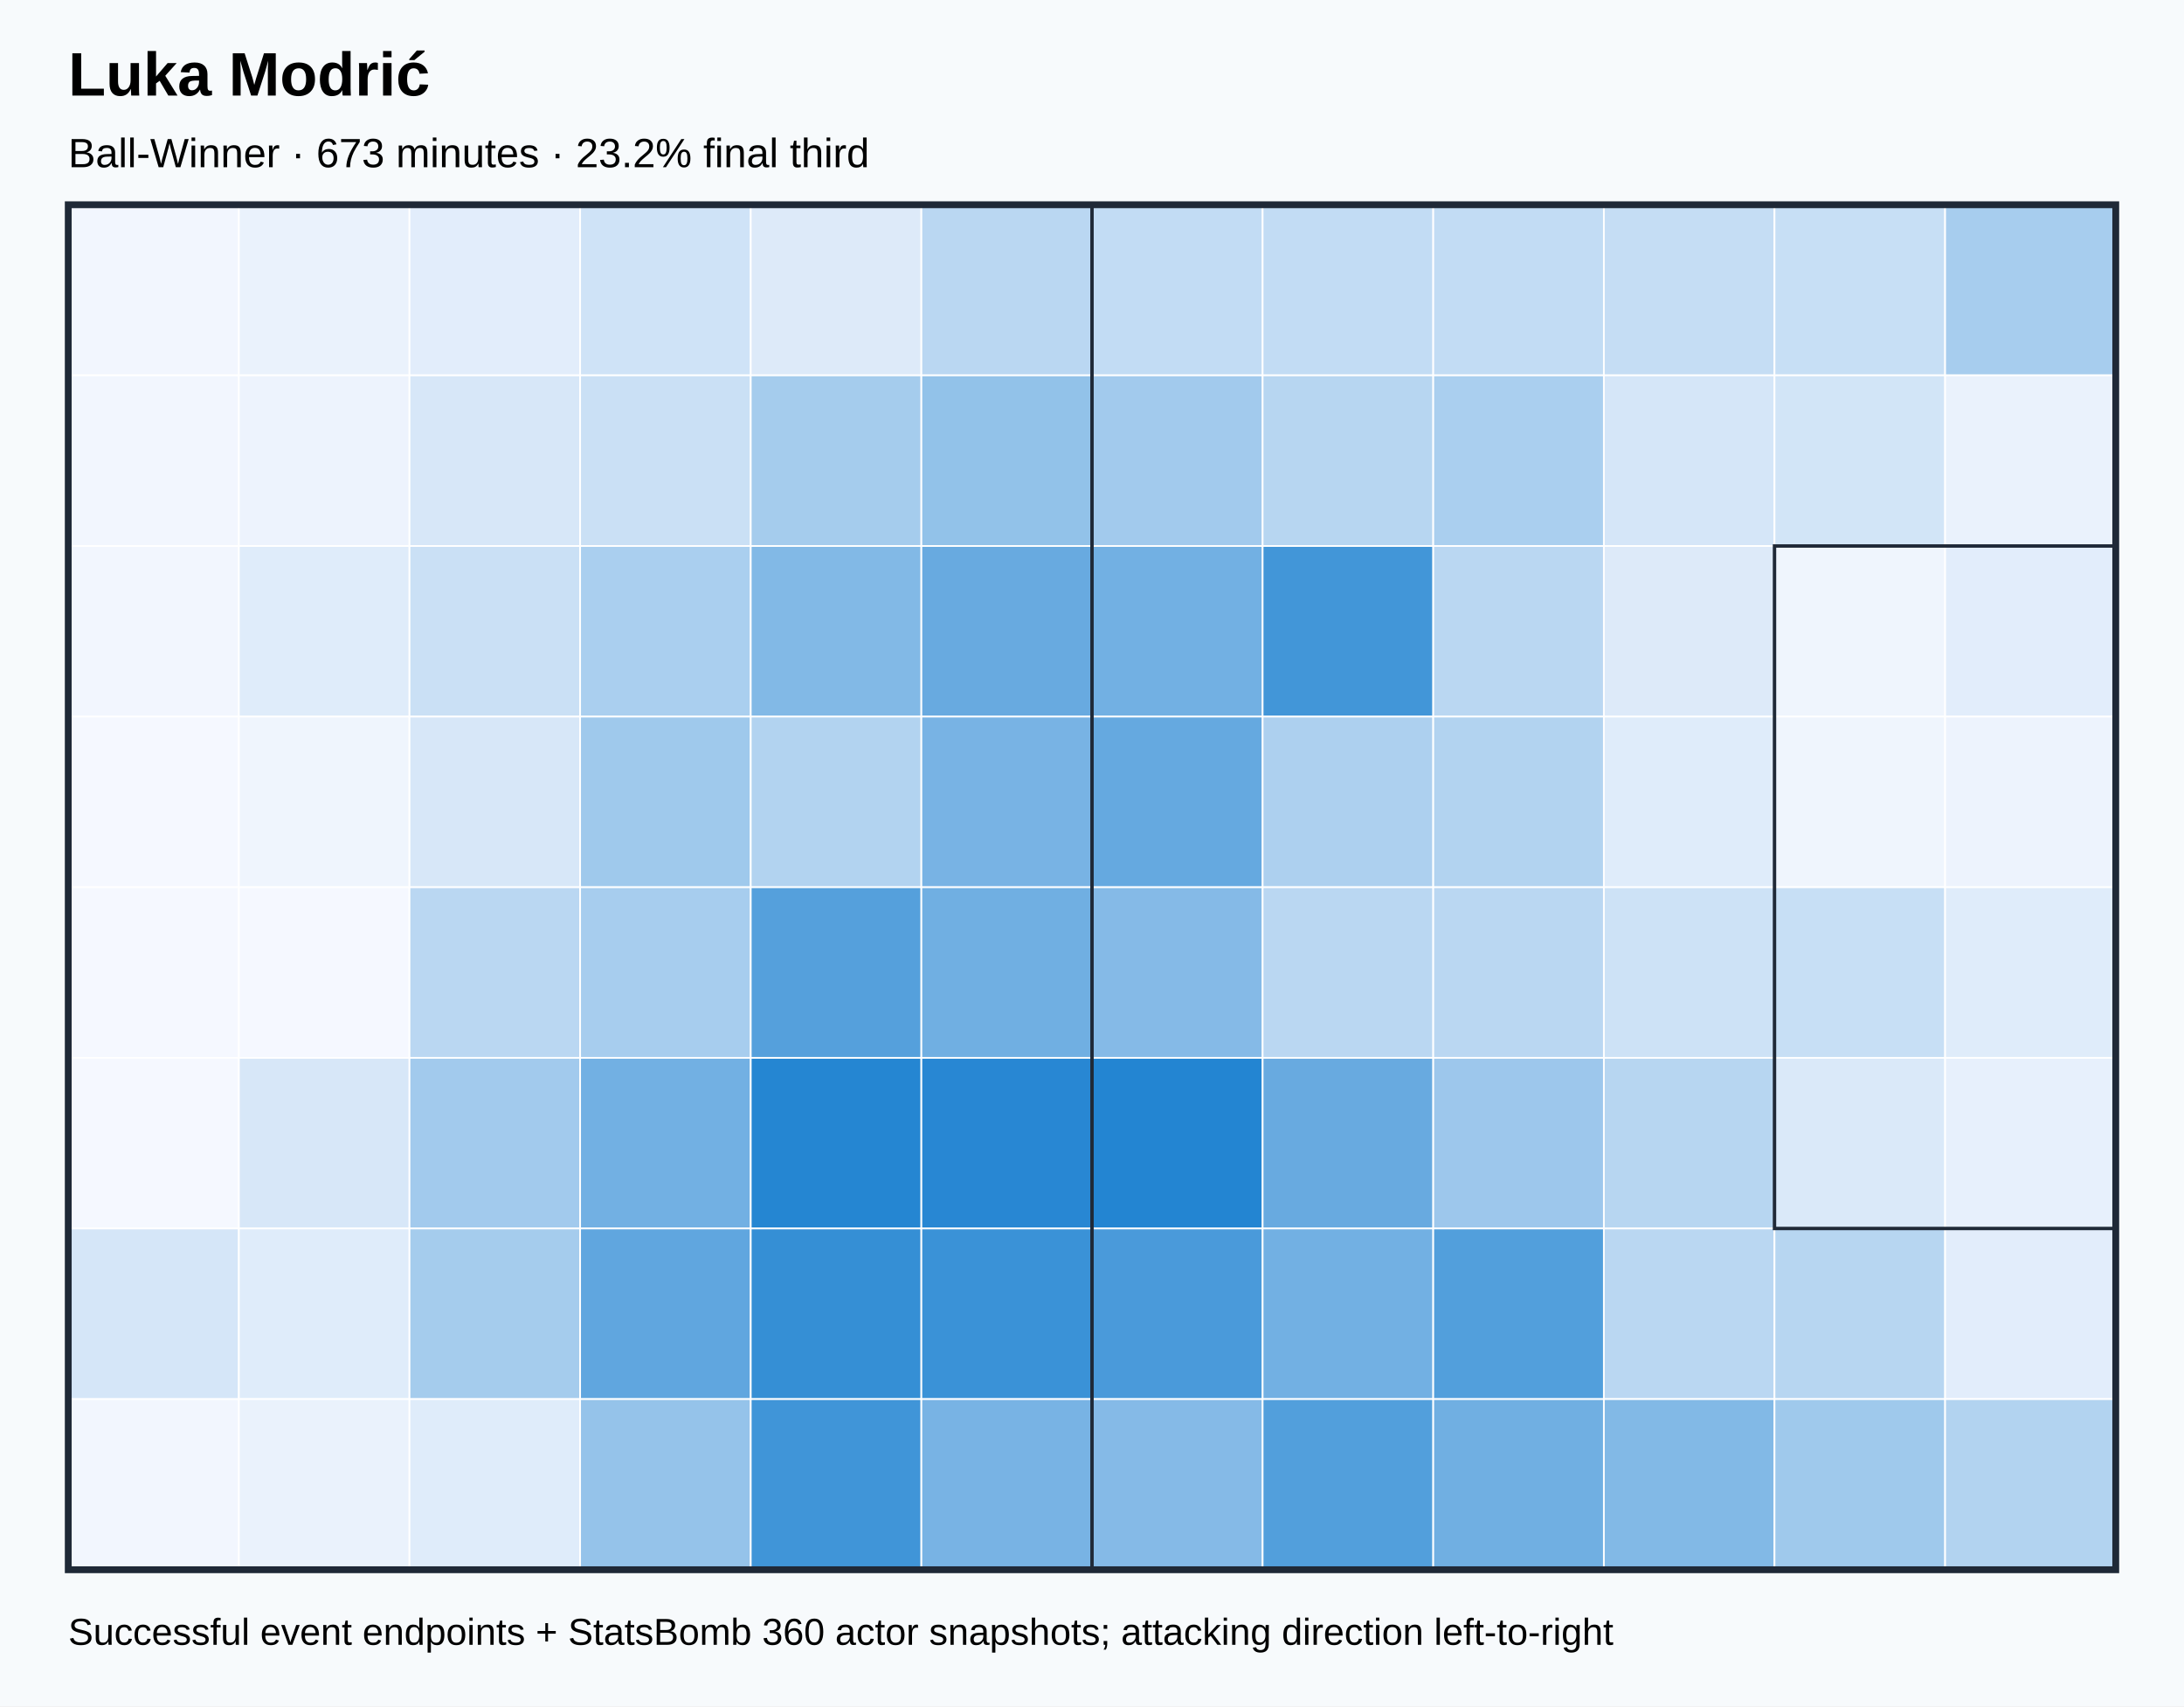
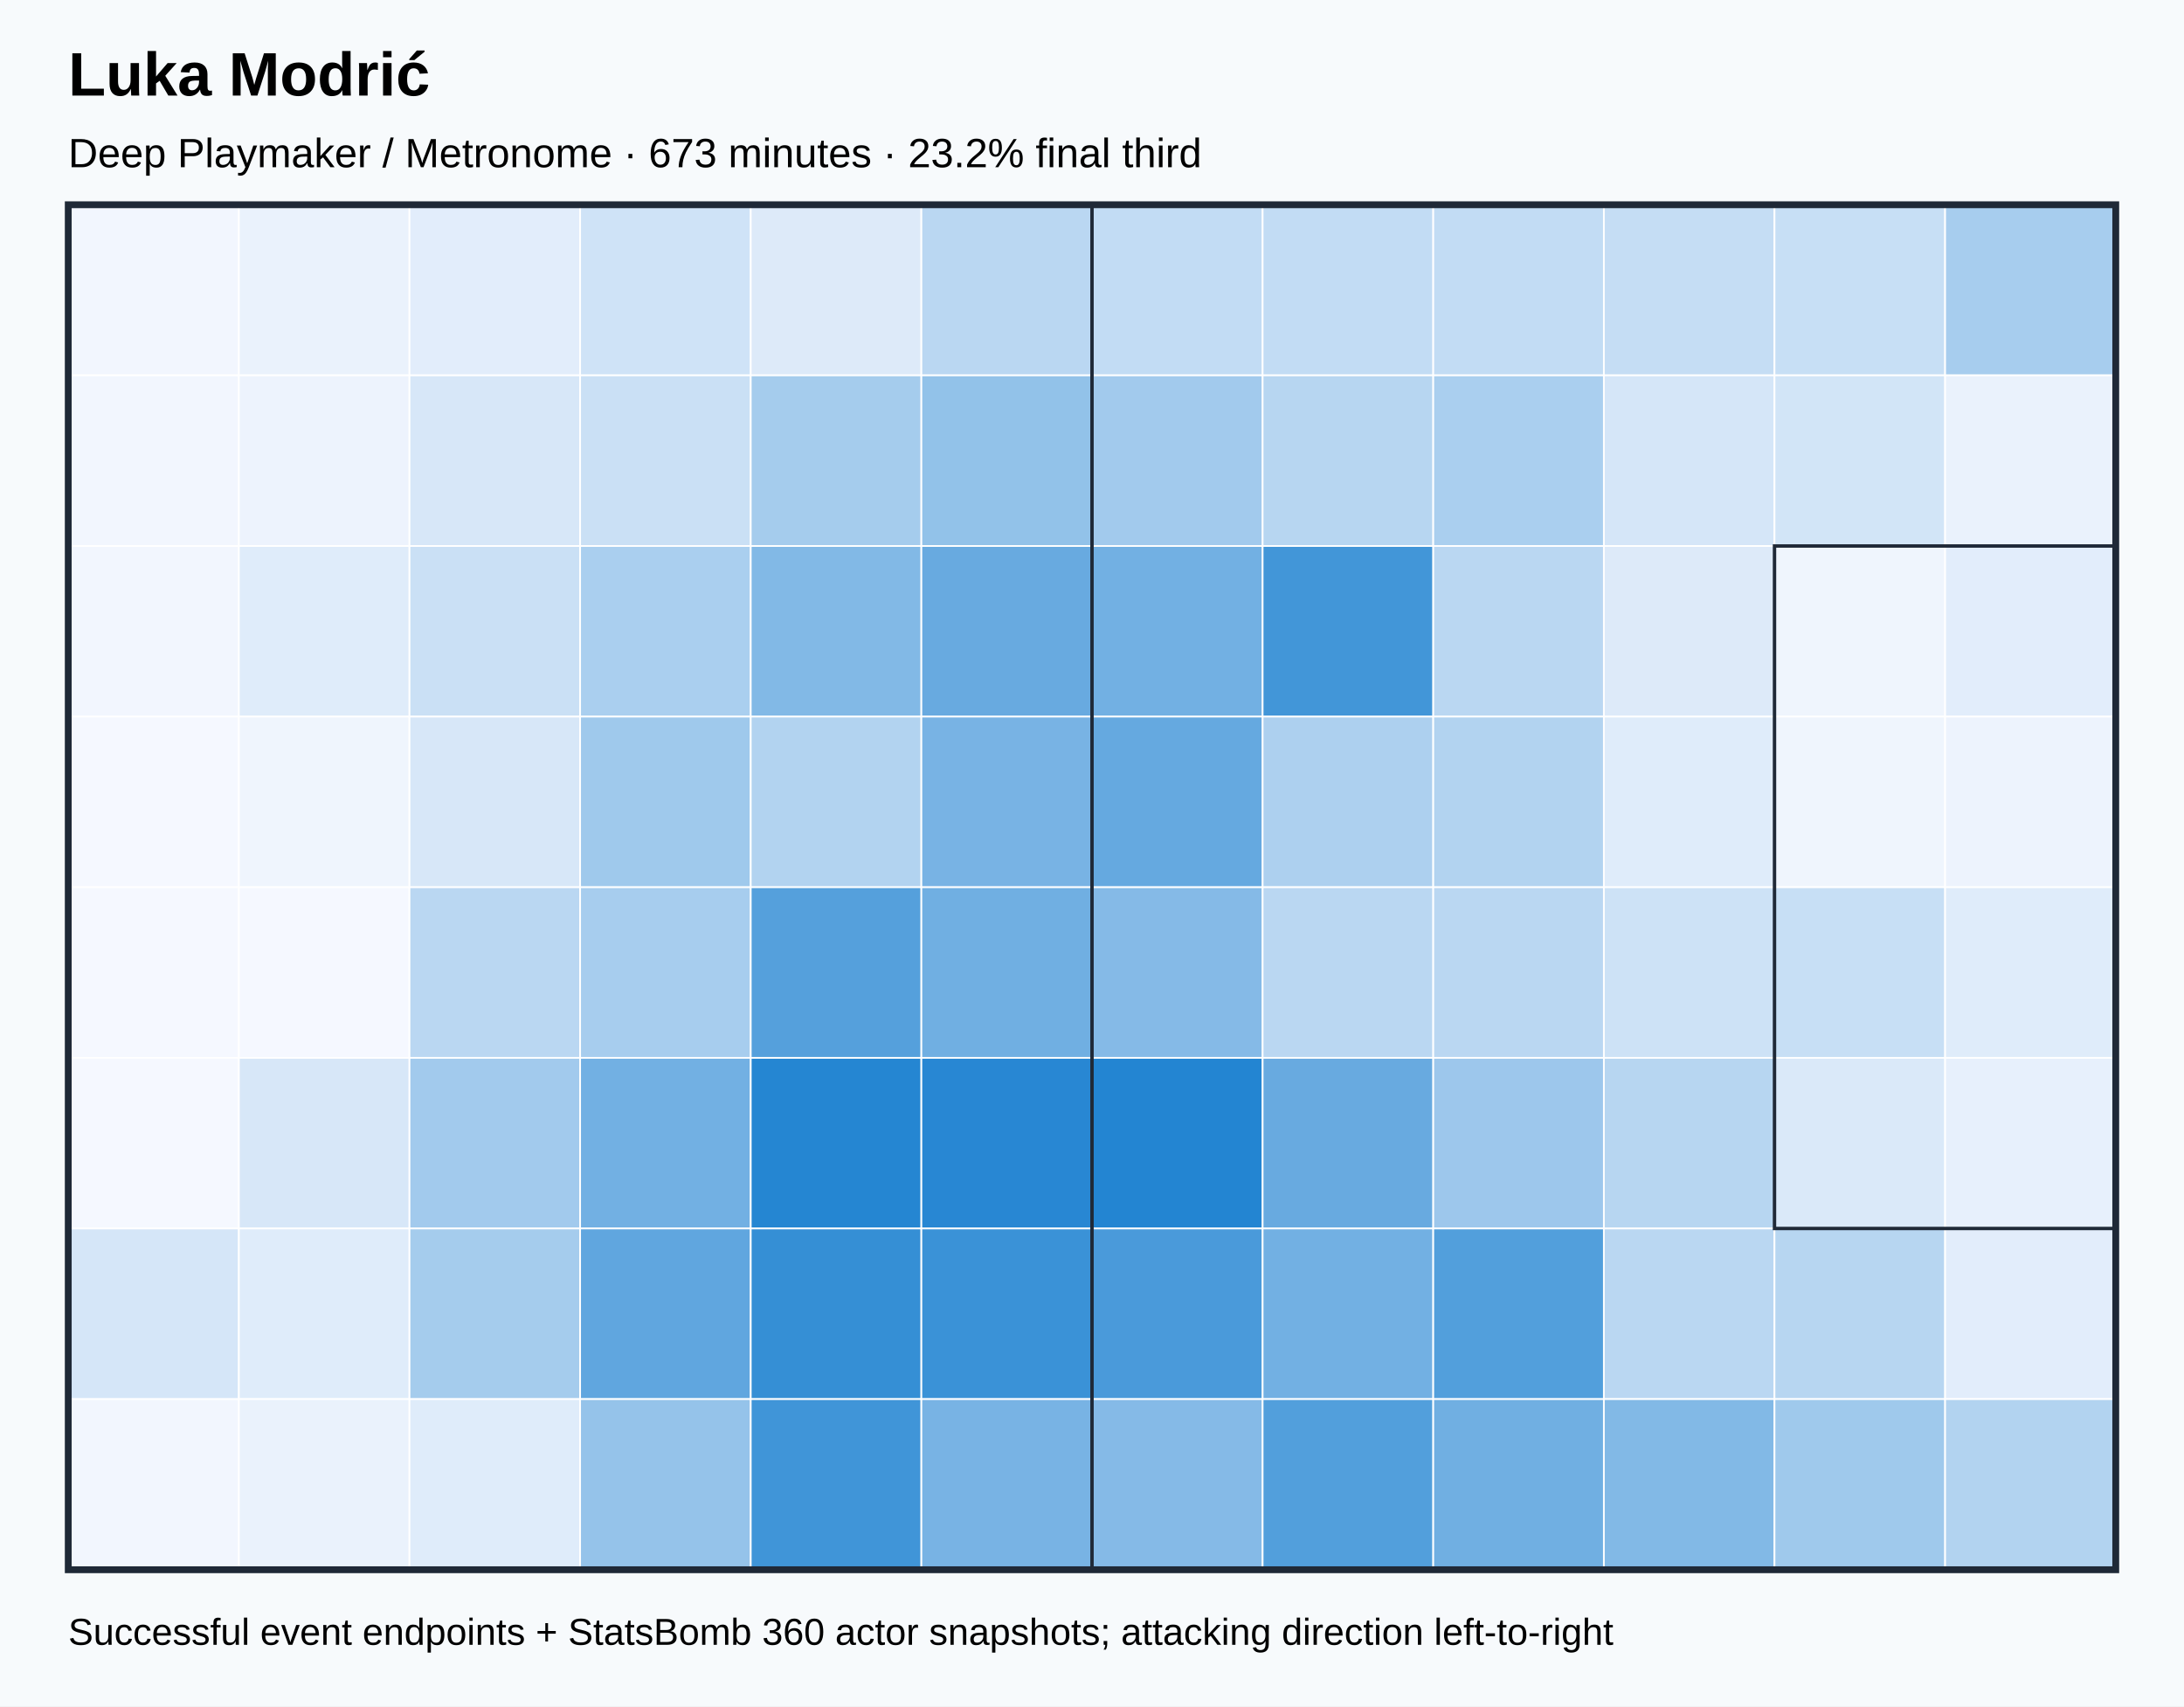
<svg xmlns="http://www.w3.org/2000/svg" width="640" height="500" viewBox="0 0 640 500" role="img">
  <rect width="640" height="500" fill="#f7fafc" />
  <text x="20" y="28" font-family="Arial" font-size="18" font-weight="700">Luka Modrić</text>
-   <text x="20" y="49" font-family="Arial" font-size="12">Ball-Winner · 673 minutes · 23.2% final third</text>
+   <text x="20" y="49" font-family="Arial" font-size="12">Deep Playmaker / Metronome · 673 minutes · 23.2% final third</text>
  <rect x="20" y="60" width="50" height="50" fill="rgb(242,246,254)" stroke="#ffffff" stroke-width="0.5" />
  <rect x="20" y="110" width="50" height="50" fill="rgb(242,246,254)" stroke="#ffffff" stroke-width="0.5" />
  <rect x="20" y="160" width="50" height="50" fill="rgb(242,246,254)" stroke="#ffffff" stroke-width="0.5" />
  <rect x="20" y="210" width="50" height="50" fill="rgb(245,248,255)" stroke="#ffffff" stroke-width="0.5" />
  <rect x="20" y="260" width="50" height="50" fill="rgb(245,248,255)" stroke="#ffffff" stroke-width="0.5" />
  <rect x="20" y="310" width="50" height="50" fill="rgb(245,248,255)" stroke="#ffffff" stroke-width="0.5" />
  <rect x="20" y="360" width="50" height="50" fill="rgb(213,230,248)" stroke="#ffffff" stroke-width="0.5" />
  <rect x="20" y="410" width="50" height="50" fill="rgb(242,246,254)" stroke="#ffffff" stroke-width="0.5" />
  <rect x="70" y="60" width="50" height="50" fill="rgb(234,242,252)" stroke="#ffffff" stroke-width="0.5" />
  <rect x="70" y="110" width="50" height="50" fill="rgb(237,243,253)" stroke="#ffffff" stroke-width="0.5" />
  <rect x="70" y="160" width="50" height="50" fill="rgb(223,236,250)" stroke="#ffffff" stroke-width="0.5" />
  <rect x="70" y="210" width="50" height="50" fill="rgb(239,245,253)" stroke="#ffffff" stroke-width="0.5" />
  <rect x="70" y="260" width="50" height="50" fill="rgb(245,248,255)" stroke="#ffffff" stroke-width="0.5" />
  <rect x="70" y="310" width="50" height="50" fill="rgb(215,231,248)" stroke="#ffffff" stroke-width="0.5" />
  <rect x="70" y="360" width="50" height="50" fill="rgb(223,236,250)" stroke="#ffffff" stroke-width="0.5" />
  <rect x="70" y="410" width="50" height="50" fill="rgb(234,242,252)" stroke="#ffffff" stroke-width="0.5" />
  <rect x="120" y="60" width="50" height="50" fill="rgb(226,237,251)" stroke="#ffffff" stroke-width="0.5" />
  <rect x="120" y="110" width="50" height="50" fill="rgb(215,231,248)" stroke="#ffffff" stroke-width="0.5" />
  <rect x="120" y="160" width="50" height="50" fill="rgb(202,224,245)" stroke="#ffffff" stroke-width="0.5" />
  <rect x="120" y="210" width="50" height="50" fill="rgb(215,231,248)" stroke="#ffffff" stroke-width="0.5" />
  <rect x="120" y="260" width="50" height="50" fill="rgb(186,215,242)" stroke="#ffffff" stroke-width="0.5" />
  <rect x="120" y="310" width="50" height="50" fill="rgb(162,202,237)" stroke="#ffffff" stroke-width="0.5" />
  <rect x="120" y="360" width="50" height="50" fill="rgb(165,204,237)" stroke="#ffffff" stroke-width="0.5" />
  <rect x="120" y="410" width="50" height="50" fill="rgb(223,236,250)" stroke="#ffffff" stroke-width="0.5" />
  <rect x="170" y="60" width="50" height="50" fill="rgb(207,227,247)" stroke="#ffffff" stroke-width="0.5" />
  <rect x="170" y="110" width="50" height="50" fill="rgb(202,224,245)" stroke="#ffffff" stroke-width="0.5" />
  <rect x="170" y="160" width="50" height="50" fill="rgb(170,207,239)" stroke="#ffffff" stroke-width="0.5" />
  <rect x="170" y="210" width="50" height="50" fill="rgb(159,201,236)" stroke="#ffffff" stroke-width="0.5" />
  <rect x="170" y="260" width="50" height="50" fill="rgb(167,205,238)" stroke="#ffffff" stroke-width="0.5" />
  <rect x="170" y="310" width="50" height="50" fill="rgb(114,176,227)" stroke="#ffffff" stroke-width="0.5" />
  <rect x="170" y="360" width="50" height="50" fill="rgb(96,166,223)" stroke="#ffffff" stroke-width="0.5" />
  <rect x="170" y="410" width="50" height="50" fill="rgb(149,195,234)" stroke="#ffffff" stroke-width="0.5" />
  <rect x="220" y="60" width="50" height="50" fill="rgb(221,234,249)" stroke="#ffffff" stroke-width="0.5" />
  <rect x="220" y="110" width="50" height="50" fill="rgb(165,204,237)" stroke="#ffffff" stroke-width="0.5" />
  <rect x="220" y="160" width="50" height="50" fill="rgb(130,185,230)" stroke="#ffffff" stroke-width="0.5" />
  <rect x="220" y="210" width="50" height="50" fill="rgb(178,211,240)" stroke="#ffffff" stroke-width="0.5" />
  <rect x="220" y="260" width="50" height="50" fill="rgb(85,160,220)" stroke="#ffffff" stroke-width="0.5" />
  <rect x="220" y="310" width="50" height="50" fill="rgb(37,134,210)" stroke="#ffffff" stroke-width="0.5" />
  <rect x="220" y="360" width="50" height="50" fill="rgb(53,143,213)" stroke="#ffffff" stroke-width="0.5" />
  <rect x="220" y="410" width="50" height="50" fill="rgb(64,149,216)" stroke="#ffffff" stroke-width="0.5" />
  <rect x="270" y="60" width="50" height="50" fill="rgb(186,215,242)" stroke="#ffffff" stroke-width="0.5" />
  <rect x="270" y="110" width="50" height="50" fill="rgb(146,194,233)" stroke="#ffffff" stroke-width="0.5" />
  <rect x="270" y="160" width="50" height="50" fill="rgb(104,170,224)" stroke="#ffffff" stroke-width="0.5" />
  <rect x="270" y="210" width="50" height="50" fill="rgb(120,179,228)" stroke="#ffffff" stroke-width="0.5" />
  <rect x="270" y="260" width="50" height="50" fill="rgb(112,175,226)" stroke="#ffffff" stroke-width="0.5" />
  <rect x="270" y="310" width="50" height="50" fill="rgb(40,135,211)" stroke="#ffffff" stroke-width="0.5" />
  <rect x="270" y="360" width="50" height="50" fill="rgb(58,146,215)" stroke="#ffffff" stroke-width="0.5" />
  <rect x="270" y="410" width="50" height="50" fill="rgb(120,179,228)" stroke="#ffffff" stroke-width="0.5" />
  <rect x="320" y="60" width="50" height="50" fill="rgb(194,220,244)" stroke="#ffffff" stroke-width="0.5" />
  <rect x="320" y="110" width="50" height="50" fill="rgb(162,202,237)" stroke="#ffffff" stroke-width="0.5" />
  <rect x="320" y="160" width="50" height="50" fill="rgb(114,176,227)" stroke="#ffffff" stroke-width="0.5" />
  <rect x="320" y="210" width="50" height="50" fill="rgb(101,169,224)" stroke="#ffffff" stroke-width="0.5" />
  <rect x="320" y="260" width="50" height="50" fill="rgb(133,186,231)" stroke="#ffffff" stroke-width="0.5" />
  <rect x="320" y="310" width="50" height="50" fill="rgb(35,133,210)" stroke="#ffffff" stroke-width="0.5" />
  <rect x="320" y="360" width="50" height="50" fill="rgb(74,154,218)" stroke="#ffffff" stroke-width="0.5" />
  <rect x="320" y="410" width="50" height="50" fill="rgb(133,186,231)" stroke="#ffffff" stroke-width="0.5" />
  <rect x="370" y="60" width="50" height="50" fill="rgb(194,220,244)" stroke="#ffffff" stroke-width="0.5" />
  <rect x="370" y="110" width="50" height="50" fill="rgb(183,214,241)" stroke="#ffffff" stroke-width="0.5" />
  <rect x="370" y="160" width="50" height="50" fill="rgb(66,150,216)" stroke="#ffffff" stroke-width="0.5" />
  <rect x="370" y="210" width="50" height="50" fill="rgb(173,208,239)" stroke="#ffffff" stroke-width="0.5" />
  <rect x="370" y="260" width="50" height="50" fill="rgb(186,215,242)" stroke="#ffffff" stroke-width="0.5" />
  <rect x="370" y="310" width="50" height="50" fill="rgb(104,170,224)" stroke="#ffffff" stroke-width="0.5" />
  <rect x="370" y="360" width="50" height="50" fill="rgb(114,176,227)" stroke="#ffffff" stroke-width="0.5" />
  <rect x="370" y="410" width="50" height="50" fill="rgb(82,159,220)" stroke="#ffffff" stroke-width="0.5" />
  <rect x="420" y="60" width="50" height="50" fill="rgb(194,220,244)" stroke="#ffffff" stroke-width="0.5" />
  <rect x="420" y="110" width="50" height="50" fill="rgb(170,207,239)" stroke="#ffffff" stroke-width="0.5" />
  <rect x="420" y="160" width="50" height="50" fill="rgb(186,215,242)" stroke="#ffffff" stroke-width="0.5" />
  <rect x="420" y="210" width="50" height="50" fill="rgb(178,211,240)" stroke="#ffffff" stroke-width="0.5" />
  <rect x="420" y="260" width="50" height="50" fill="rgb(186,215,242)" stroke="#ffffff" stroke-width="0.5" />
  <rect x="420" y="310" width="50" height="50" fill="rgb(157,199,236)" stroke="#ffffff" stroke-width="0.5" />
  <rect x="420" y="360" width="50" height="50" fill="rgb(82,159,220)" stroke="#ffffff" stroke-width="0.5" />
  <rect x="420" y="410" width="50" height="50" fill="rgb(112,175,226)" stroke="#ffffff" stroke-width="0.5" />
  <rect x="470" y="60" width="50" height="50" fill="rgb(197,221,244)" stroke="#ffffff" stroke-width="0.5" />
  <rect x="470" y="110" width="50" height="50" fill="rgb(213,230,248)" stroke="#ffffff" stroke-width="0.5" />
  <rect x="470" y="160" width="50" height="50" fill="rgb(221,234,249)" stroke="#ffffff" stroke-width="0.5" />
  <rect x="470" y="210" width="50" height="50" fill="rgb(223,236,250)" stroke="#ffffff" stroke-width="0.5" />
  <rect x="470" y="260" width="50" height="50" fill="rgb(205,226,246)" stroke="#ffffff" stroke-width="0.5" />
  <rect x="470" y="310" width="50" height="50" fill="rgb(183,214,241)" stroke="#ffffff" stroke-width="0.5" />
  <rect x="470" y="360" width="50" height="50" fill="rgb(186,215,242)" stroke="#ffffff" stroke-width="0.5" />
  <rect x="470" y="410" width="50" height="50" fill="rgb(130,185,230)" stroke="#ffffff" stroke-width="0.5" />
  <rect x="520" y="60" width="50" height="50" fill="rgb(199,223,245)" stroke="#ffffff" stroke-width="0.5" />
  <rect x="520" y="110" width="50" height="50" fill="rgb(210,229,247)" stroke="#ffffff" stroke-width="0.5" />
  <rect x="520" y="160" width="50" height="50" fill="rgb(239,245,253)" stroke="#ffffff" stroke-width="0.5" />
  <rect x="520" y="210" width="50" height="50" fill="rgb(239,245,253)" stroke="#ffffff" stroke-width="0.5" />
  <rect x="520" y="260" width="50" height="50" fill="rgb(199,223,245)" stroke="#ffffff" stroke-width="0.5" />
  <rect x="520" y="310" width="50" height="50" fill="rgb(218,233,249)" stroke="#ffffff" stroke-width="0.5" />
  <rect x="520" y="360" width="50" height="50" fill="rgb(183,214,241)" stroke="#ffffff" stroke-width="0.5" />
  <rect x="520" y="410" width="50" height="50" fill="rgb(159,201,236)" stroke="#ffffff" stroke-width="0.5" />
  <rect x="570" y="60" width="50" height="50" fill="rgb(167,205,238)" stroke="#ffffff" stroke-width="0.5" />
  <rect x="570" y="110" width="50" height="50" fill="rgb(234,242,252)" stroke="#ffffff" stroke-width="0.5" />
  <rect x="570" y="160" width="50" height="50" fill="rgb(226,237,251)" stroke="#ffffff" stroke-width="0.5" />
  <rect x="570" y="210" width="50" height="50" fill="rgb(237,243,253)" stroke="#ffffff" stroke-width="0.5" />
  <rect x="570" y="260" width="50" height="50" fill="rgb(223,236,250)" stroke="#ffffff" stroke-width="0.5" />
  <rect x="570" y="310" width="50" height="50" fill="rgb(231,240,252)" stroke="#ffffff" stroke-width="0.5" />
  <rect x="570" y="360" width="50" height="50" fill="rgb(226,237,251)" stroke="#ffffff" stroke-width="0.5" />
  <rect x="570" y="410" width="50" height="50" fill="rgb(178,211,240)" stroke="#ffffff" stroke-width="0.5" />
  <rect x="20" y="60" width="600" height="400" fill="none" stroke="#1f2937" stroke-width="2" />
  <line x1="320" y1="60" x2="320" y2="460" stroke="#1f2937" stroke-width="1" />
  <rect x="520" y="160" width="100" height="200" fill="none" stroke="#1f2937" />
  <text x="20" y="482" font-family="Arial" font-size="11">Successful event endpoints + StatsBomb 360 actor snapshots; attacking direction left-to-right</text>
</svg>
